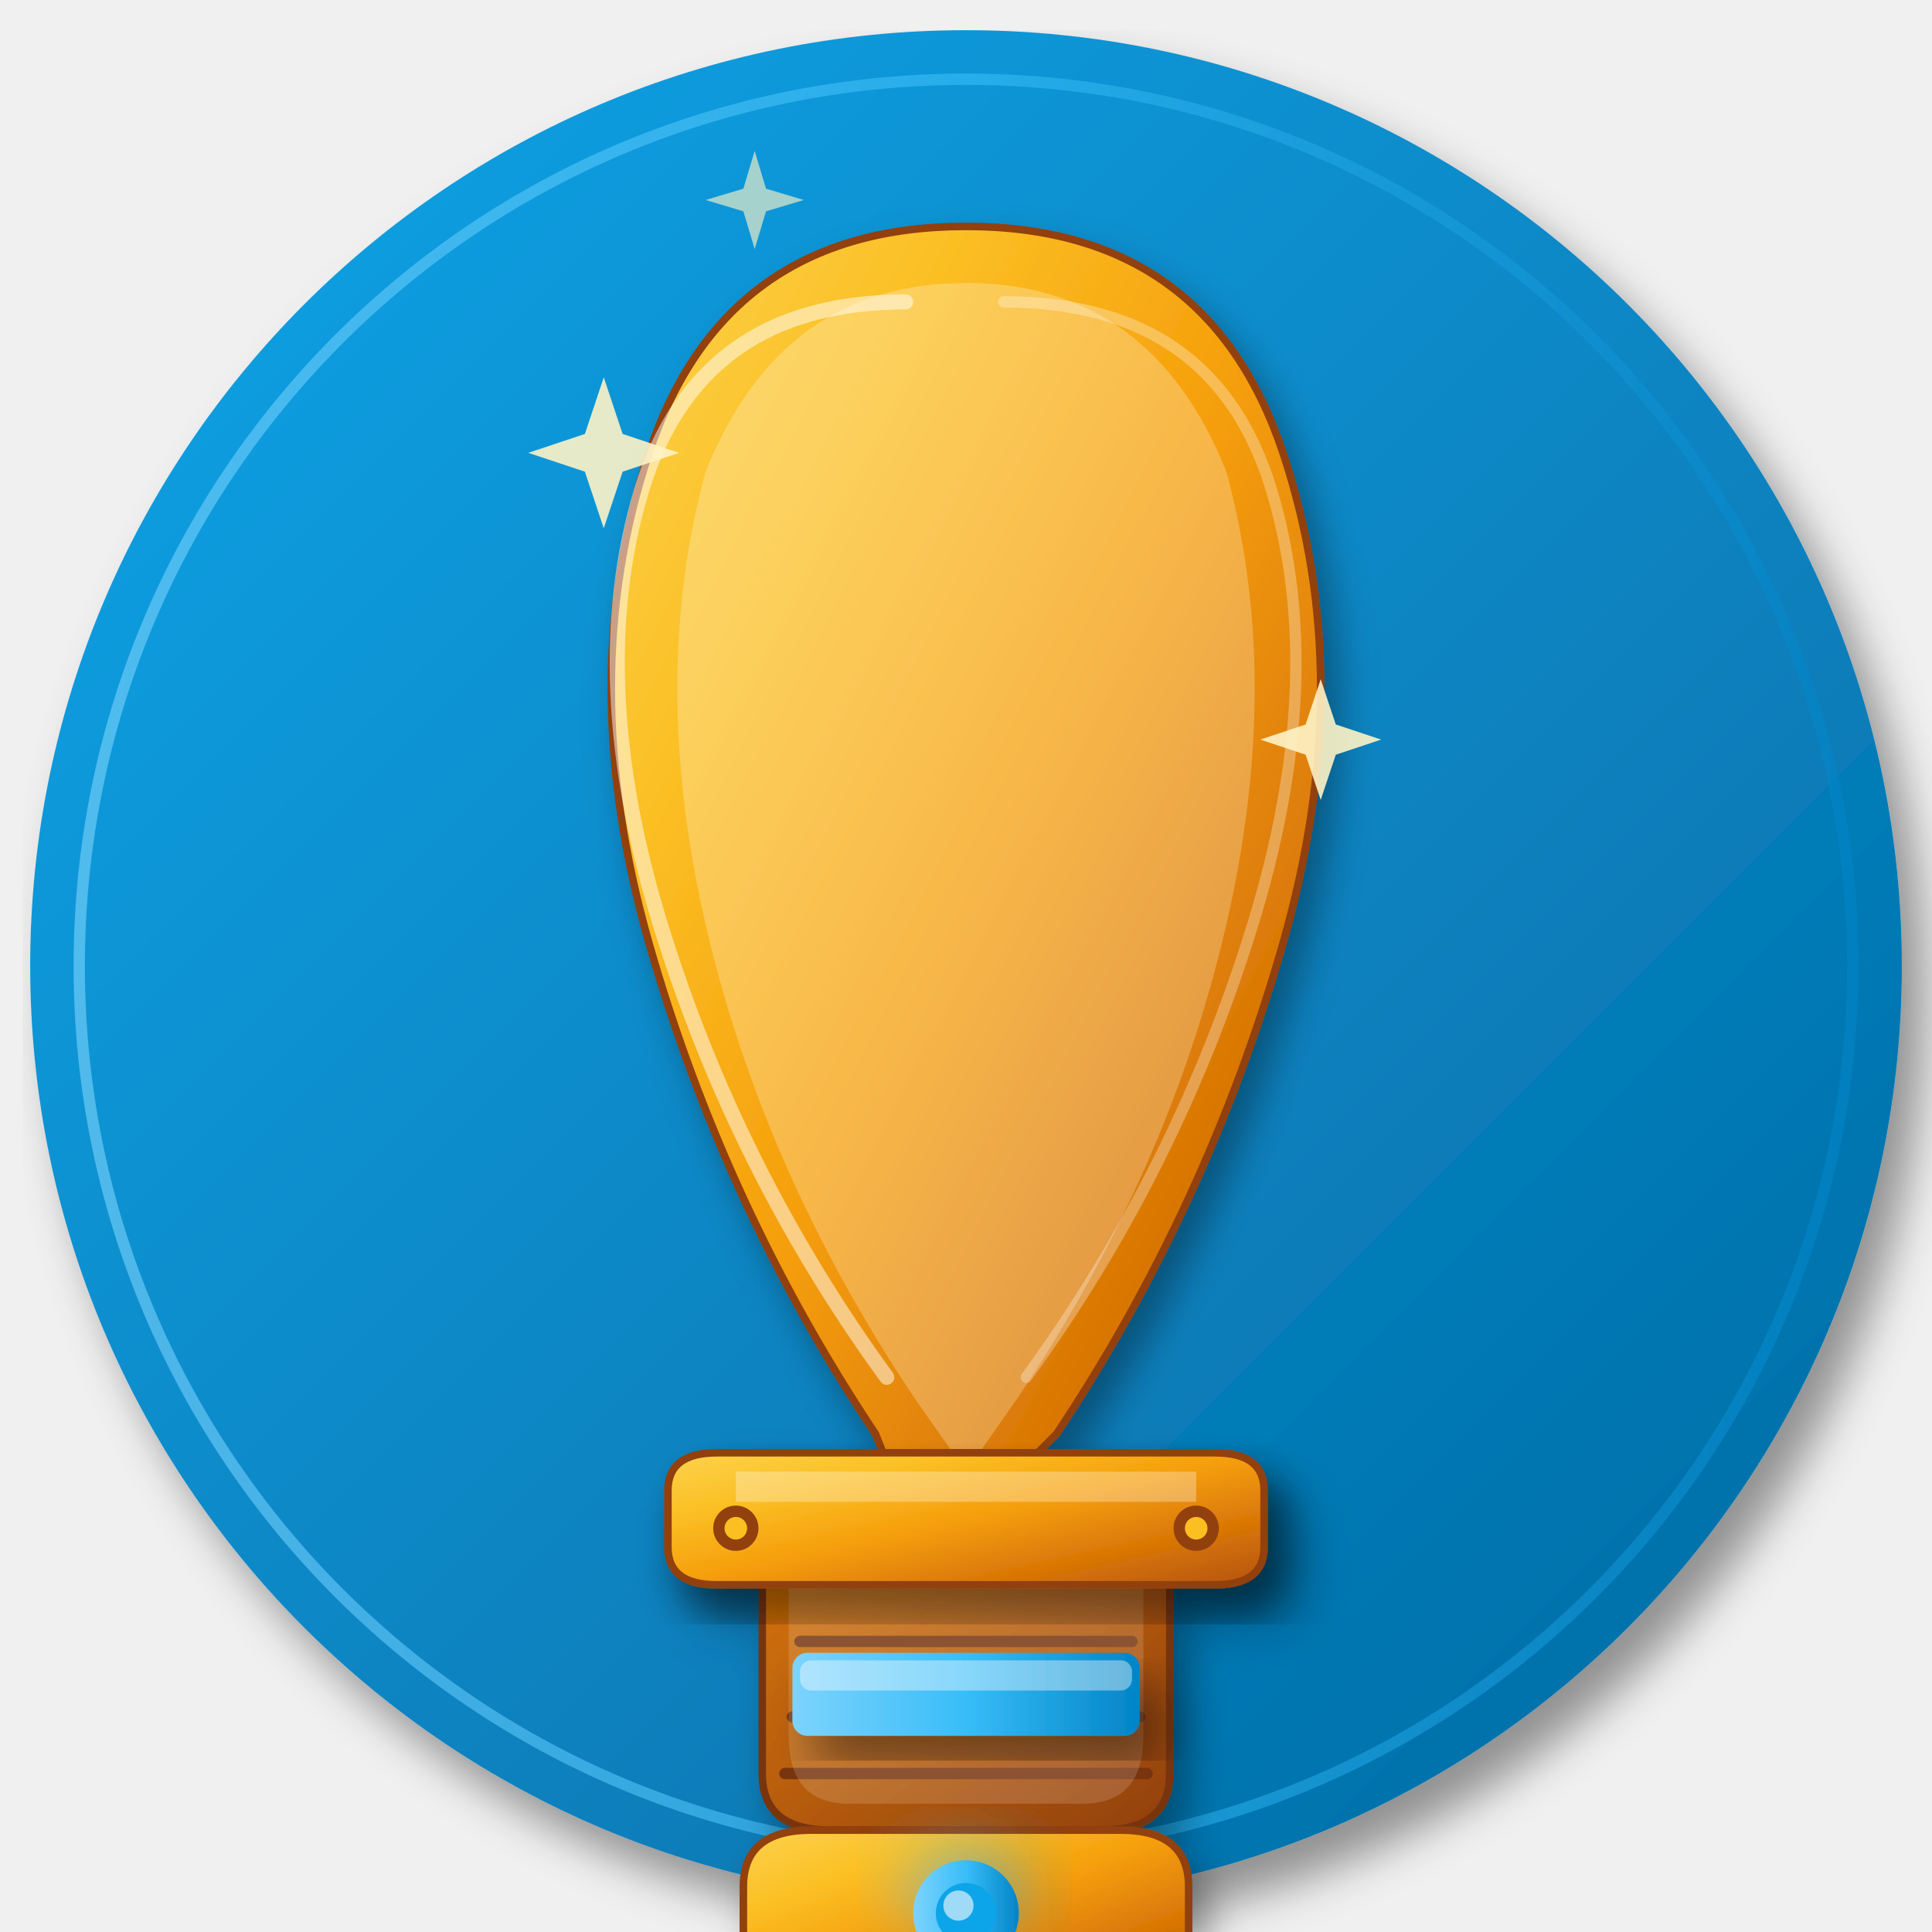
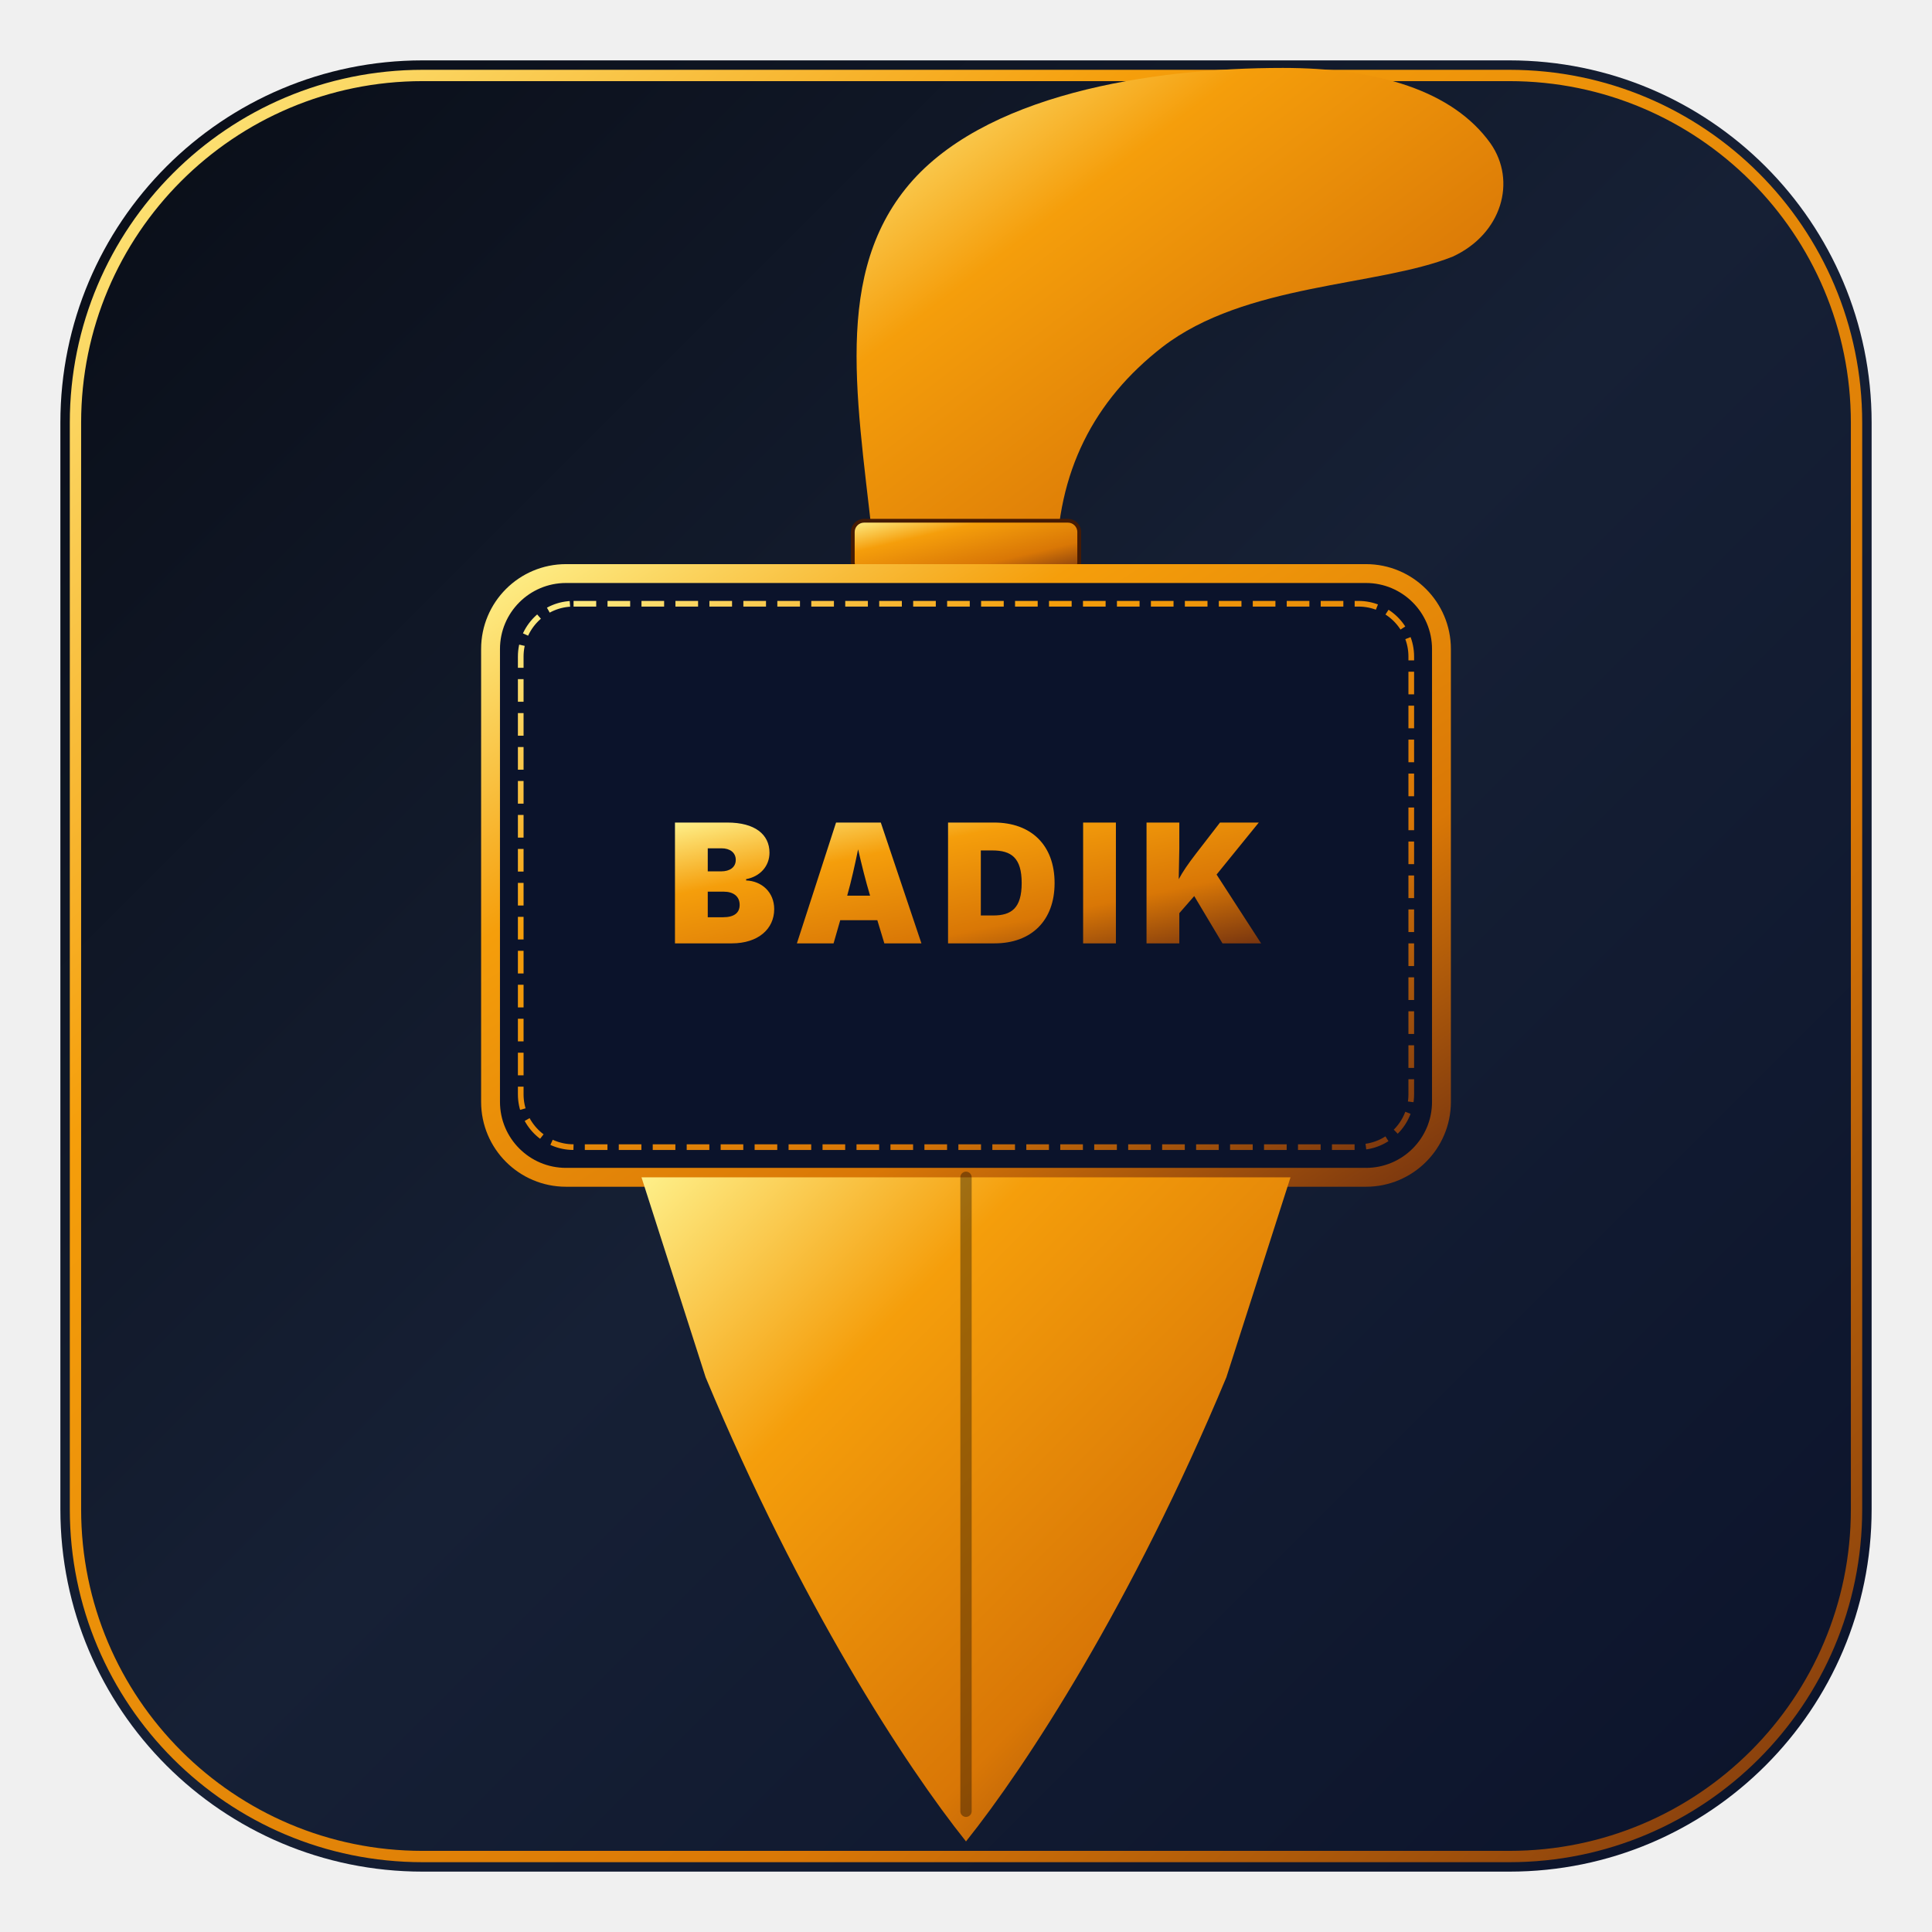
<svg xmlns="http://www.w3.org/2000/svg" viewBox="0 0 512 512" width="512" height="512">
  <defs>
-     <linearGradient id="bgGrad" x1="0%" y1="0%" x2="100%" y2="100%">
-       <stop offset="0%" style="stop-color:#0ea5e9;stop-opacity:1" />
-       <stop offset="100%" style="stop-color:#0369a1;stop-opacity:1" />
+     <linearGradient id="bgGradLux2" x1="0%" y1="0%" x2="100%" y2="100%">
+       <stop offset="0%" stop-color="#090d16" />
+       <stop offset="50%" stop-color="#162035" />
+       <stop offset="100%" stop-color="#0b132b" />
    </linearGradient>
-     <linearGradient id="bladeGrad" x1="0%" y1="0%" x2="100%" y2="100%">
-       <stop offset="0%" style="stop-color:#fcd34d;stop-opacity:1" />
-       <stop offset="25%" style="stop-color:#fbbf24;stop-opacity:1" />
-       <stop offset="50%" style="stop-color:#f59e0b;stop-opacity:1" />
-       <stop offset="75%" style="stop-color:#d97706;stop-opacity:1" />
-       <stop offset="100%" style="stop-color:#b45309;stop-opacity:1" />
+     <linearGradient id="goldGradLux2" x1="0%" y1="0%" x2="100%" y2="100%">
+       <stop offset="0%" stop-color="#fef08a" />
+       <stop offset="30%" stop-color="#f59e0b" />
+       <stop offset="70%" stop-color="#d97706" />
+       <stop offset="100%" stop-color="#78350f" />
    </linearGradient>
-     <linearGradient id="handleGrad" x1="0%" y1="0%" x2="100%" y2="100%">
-       <stop offset="0%" style="stop-color:#d97706;stop-opacity:1" />
-       <stop offset="100%" style="stop-color:#92400e;stop-opacity:1" />
-     </linearGradient>
-     <linearGradient id="bandGrad" x1="0%" y1="0%" x2="100%" y2="0%">
-       <stop offset="0%" style="stop-color:#7dd3fc;stop-opacity:1" />
-       <stop offset="50%" style="stop-color:#38bdf8;stop-opacity:1" />
-       <stop offset="100%" style="stop-color:#0284c7;stop-opacity:1" />
-     </linearGradient>
-     <filter id="shadow3D" x="-30%" y="-30%" width="160%" height="160%">
-       <feDropShadow dx="6" dy="8" stdDeviation="6" flood-color="#000" flood-opacity="0.4" />
-     </filter>
-     <filter id="emboss" x="-20%" y="-20%" width="140%" height="140%">
-       <feGaussianBlur in="SourceAlpha" stdDeviation="4" result="blur" />
-       <feOffset dx="4" dy="4" result="offsetBlur" />
-       <feSpecularLighting in="blur" surfaceScale="6" specularConstant="0.8" specularExponent="25" lighting-color="#fff" result="specOut">
-         <fePointLight x="-5000" y="-10000" z="20000" />
-       </feSpecularLighting>
-       <feComposite in="specOut" in2="SourceAlpha" operator="in" result="specOut" />
-       <feComposite in="SourceGraphic" in2="specOut" operator="arithmetic" k1="0" k2="1" k3="1" k4="0" result="litPaint" />
-       <feDropShadow dx="4" dy="6" stdDeviation="5" flood-color="#000" flood-opacity="0.35" />
-     </filter>
-     <filter id="glow" x="-50%" y="-50%" width="200%" height="200%">
-       <feGaussianBlur stdDeviation="10" result="blur" />
-       <feMerge>
-         <feMergeNode in="blur" />
-         <feMergeNode in="SourceGraphic" />
-       </feMerge>
-     </filter>
  </defs>
-   <circle cx="256" cy="256" r="248" fill="url(#bgGrad)" filter="url(#shadow3D)" />
-   <circle cx="256" cy="256" r="235" fill="none" stroke="url(#bandGrad)" stroke-width="3" opacity="0.6" />
-   <g filter="url(#emboss)">
-     <path d="       M 256 60        Q 320 60 340 120        Q 360 180 340 250        Q 320 320 280 380        L 260 400        L 252 420        L 240 400        L 232 380        Q 192 320 172 250        Q 152 180 172 120        Q 192 60 256 60 Z     " fill="url(#bladeGrad)" stroke="#92400e" stroke-width="2" />
-     <path d="       M 256 75        Q 305 75 325 125        Q 340 180 325 245        Q 310 310 270 370       L 256 390       L 242 370       Q 202 310 187 245        Q 172 180 187 125        Q 207 75 256 75 Z     " fill="rgba(255,255,255,0.25)" />
-     <path d="       M 240 80        Q 185 80 170 130        Q 155 180 175 245        Q 195 310 235 365     " fill="none" stroke="rgba(255,255,255,0.5)" stroke-width="4" stroke-linecap="round" />
-     <path d="       M 272 365       Q 312 310 332 245        Q 352 180 337 130        Q 322 80 266 80     " fill="none" stroke="rgba(255,255,255,0.3)" stroke-width="3" stroke-linecap="round" />
-     <path d="       M 220 400        L 292 400        Q 310 400 310 415        L 310 470        Q 310 485 292 485        L 220 485        Q 202 485 202 470        L 202 415        Q 202 400 220 400 Z     " fill="url(#handleGrad)" stroke="#78350f" stroke-width="2" />
-     <line x1="215" y1="415" x2="297" y2="415" stroke="#78350f" stroke-width="3" stroke-linecap="round" />
-     <line x1="212" y1="435" x2="300" y2="435" stroke="#78350f" stroke-width="3" stroke-linecap="round" />
-     <line x1="210" y1="455" x2="302" y2="455" stroke="#78350f" stroke-width="3" stroke-linecap="round" />
-     <line x1="208" y1="470" x2="304" y2="470" stroke="#78350f" stroke-width="3" stroke-linecap="round" />
-     <path d="       M 225 405        L 287 405        Q 303 405 303 418        L 303 460        Q 303 478 287 478        L 225 478        Q 209 478 209 460        L 209 418        Q 209 405 225 405 Z     " fill="rgba(255,255,255,0.15)" />
-     <rect x="210" y="438" width="92" height="22" rx="4" fill="url(#bandGrad)" filter="url(#shadow3D)" />
-     <rect x="212" y="440" width="88" height="8" rx="3" fill="rgba(255,255,255,0.4)" />
-     <path d="       M 215 485        L 297 485        Q 315 485 315 500        L 315 515        Q 315 530 297 530        L 215 530        Q 197 530 197 515        L 197 500        Q 197 485 215 485 Z     " fill="url(#bladeGrad)" stroke="#92400e" stroke-width="2" />
-     <circle cx="256" cy="507" r="14" fill="url(#bandGrad)" filter="url(#glow)" />
-     <circle cx="256" cy="507" r="8" fill="#0ea5e9" />
-     <circle cx="254" cy="505" r="4" fill="rgba(255,255,255,0.6)" />
-     <path d="       M 190 385        L 322 385        Q 335 385 335 395        L 335 410        Q 335 420 322 420        L 190 420        Q 177 420 177 410        L 177 395        Q 177 385 190 385 Z     " fill="url(#bladeGrad)" stroke="#92400e" stroke-width="2" filter="url(#shadow3D)" />
-     <path d="       M 195 390        L 317 390        L 317 398        L 195 398 Z     " fill="rgba(255,255,255,0.3)" />
-     <circle cx="195" cy="405" r="6" fill="#92400e" />
-     <circle cx="195" cy="405" r="3" fill="#fbbf24" />
-     <circle cx="317" cy="405" r="6" fill="#92400e" />
-     <circle cx="317" cy="405" r="3" fill="#fbbf24" />
+   <rect x="16" y="16" width="480" height="480" rx="96" ry="96" fill="url(#bgGradLux2)" />
+   <rect x="20" y="20" width="472" height="472" rx="92" ry="92" fill="none" stroke="url(#goldGradLux2)" stroke-width="3" />
+   <g>
+     <path d="M 232 150 C 228 110 220 75 240 50 C 260 25 305 18 340 18 C 365 18 385 24 395 38 C 402 48 398 62 385 68 C 365 76 330 75 308 92 C 290 106 280 125 280 150 Z" fill="url(#goldGradLux2)" />
+     <rect x="226" y="138" width="60" height="14" rx="3" fill="url(#goldGradLux2)" stroke="#451a03" stroke-width="1" />
+     <rect x="130" y="152" width="252" height="160" rx="20" ry="20" fill="#0b132b" stroke="url(#goldGradLux2)" stroke-width="5" />
+     <rect x="138" y="160" width="236" height="144" rx="14" ry="14" fill="none" stroke="url(#goldGradLux2)" stroke-width="1.5" stroke-dasharray="6 3" />
+     <g text-anchor="middle" fill="url(#goldGradLux2)">
+       <text x="256" y="250" font-size="44" font-weight="900" font-family="system-ui, -apple-system, sans-serif" letter-spacing="4">BADIK</text>
+     </g>
+     <path d="M 170 312 L 342 312 L 325 365 C 300 425 272 468 256 488 C 240 468 212 425 187 365 Z" fill="url(#goldGradLux2)" />
+     <line x1="256" y1="312" x2="256" y2="480" stroke="rgba(0,0,0,0.35)" stroke-width="3" stroke-linecap="round" />
  </g>
-   <g fill="#fef3c7" opacity="0.9">
-     <path d="M 160 100 L 165 115 L 180 120 L 165 125 L 160 140 L 155 125 L 140 120 L 155 115 Z" />
-     <path d="M 350 180 L 354 192 L 366 196 L 354 200 L 350 212 L 346 200 L 334 196 L 346 192 Z" />
-     <path d="M 200 40 L 203 50 L 213 53 L 203 56 L 200 66 L 197 56 L 187 53 L 197 50 Z" opacity="0.7" />
-   </g>
-   <text x="256" y="590" text-anchor="middle" font-family="Arial Black, Arial, sans-serif" font-size="48" font-weight="900" fill="#ffffff" filter="url(#shadow3D)">
-     BADIK
-   </text>
</svg>
